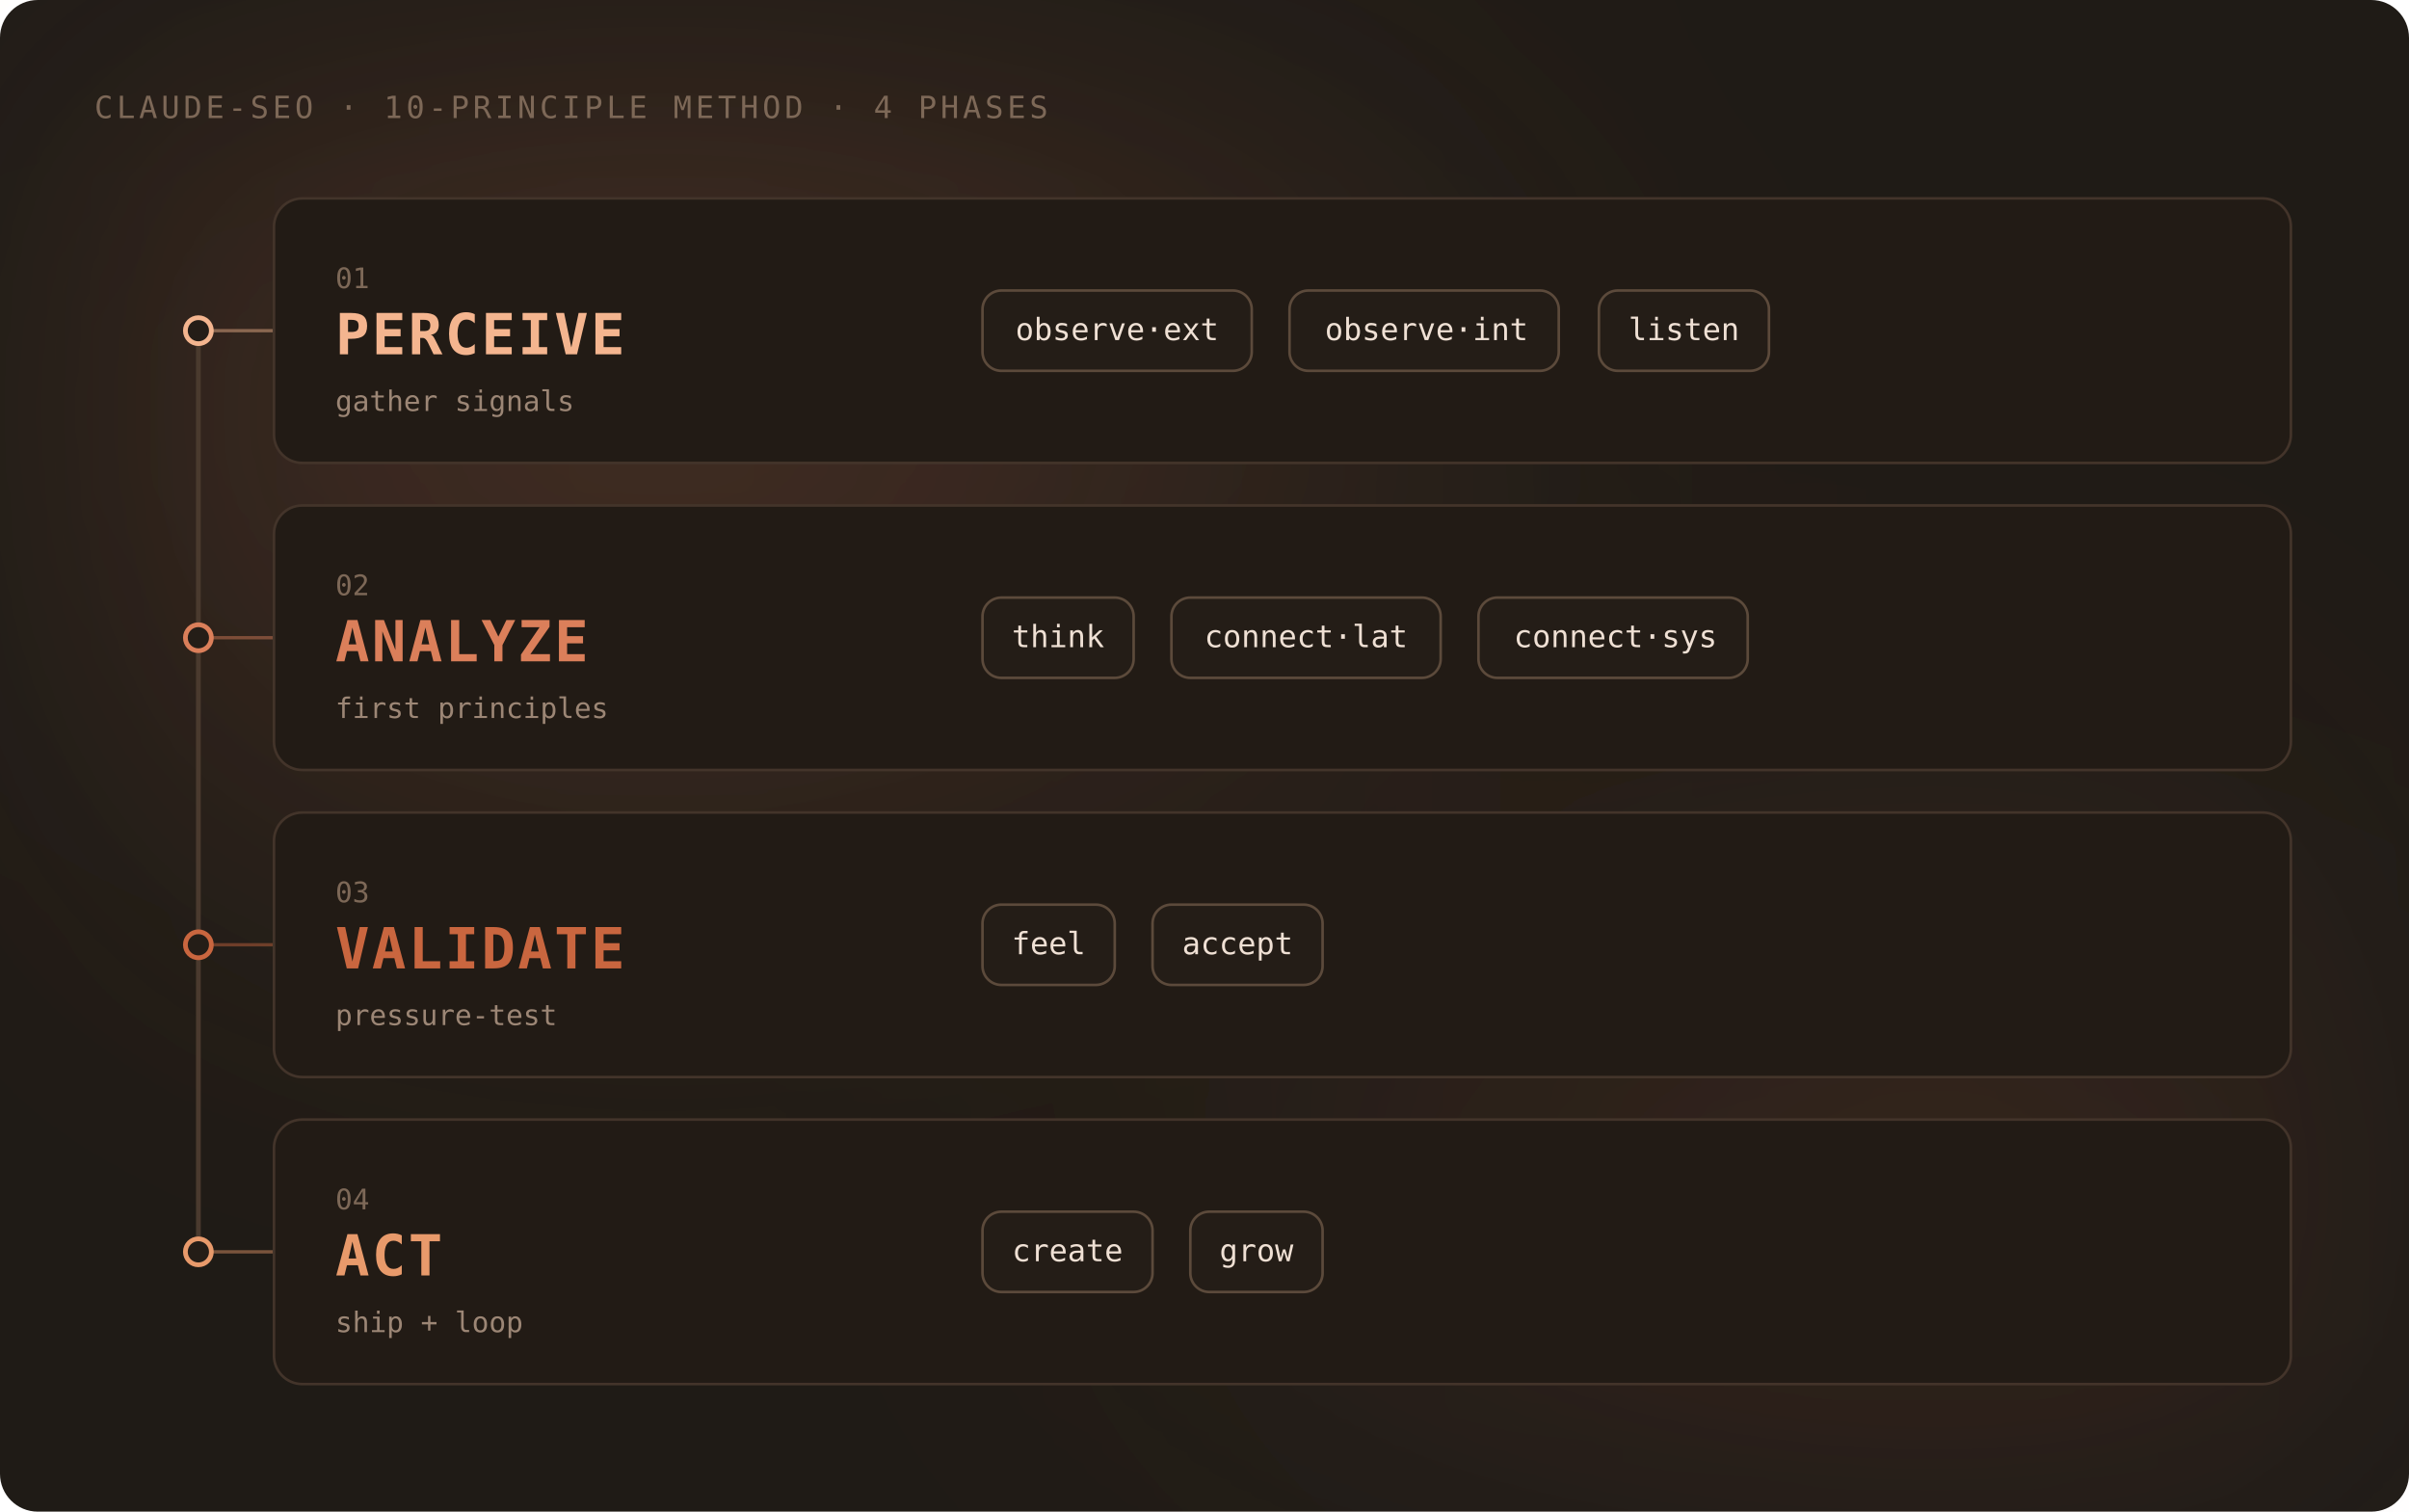
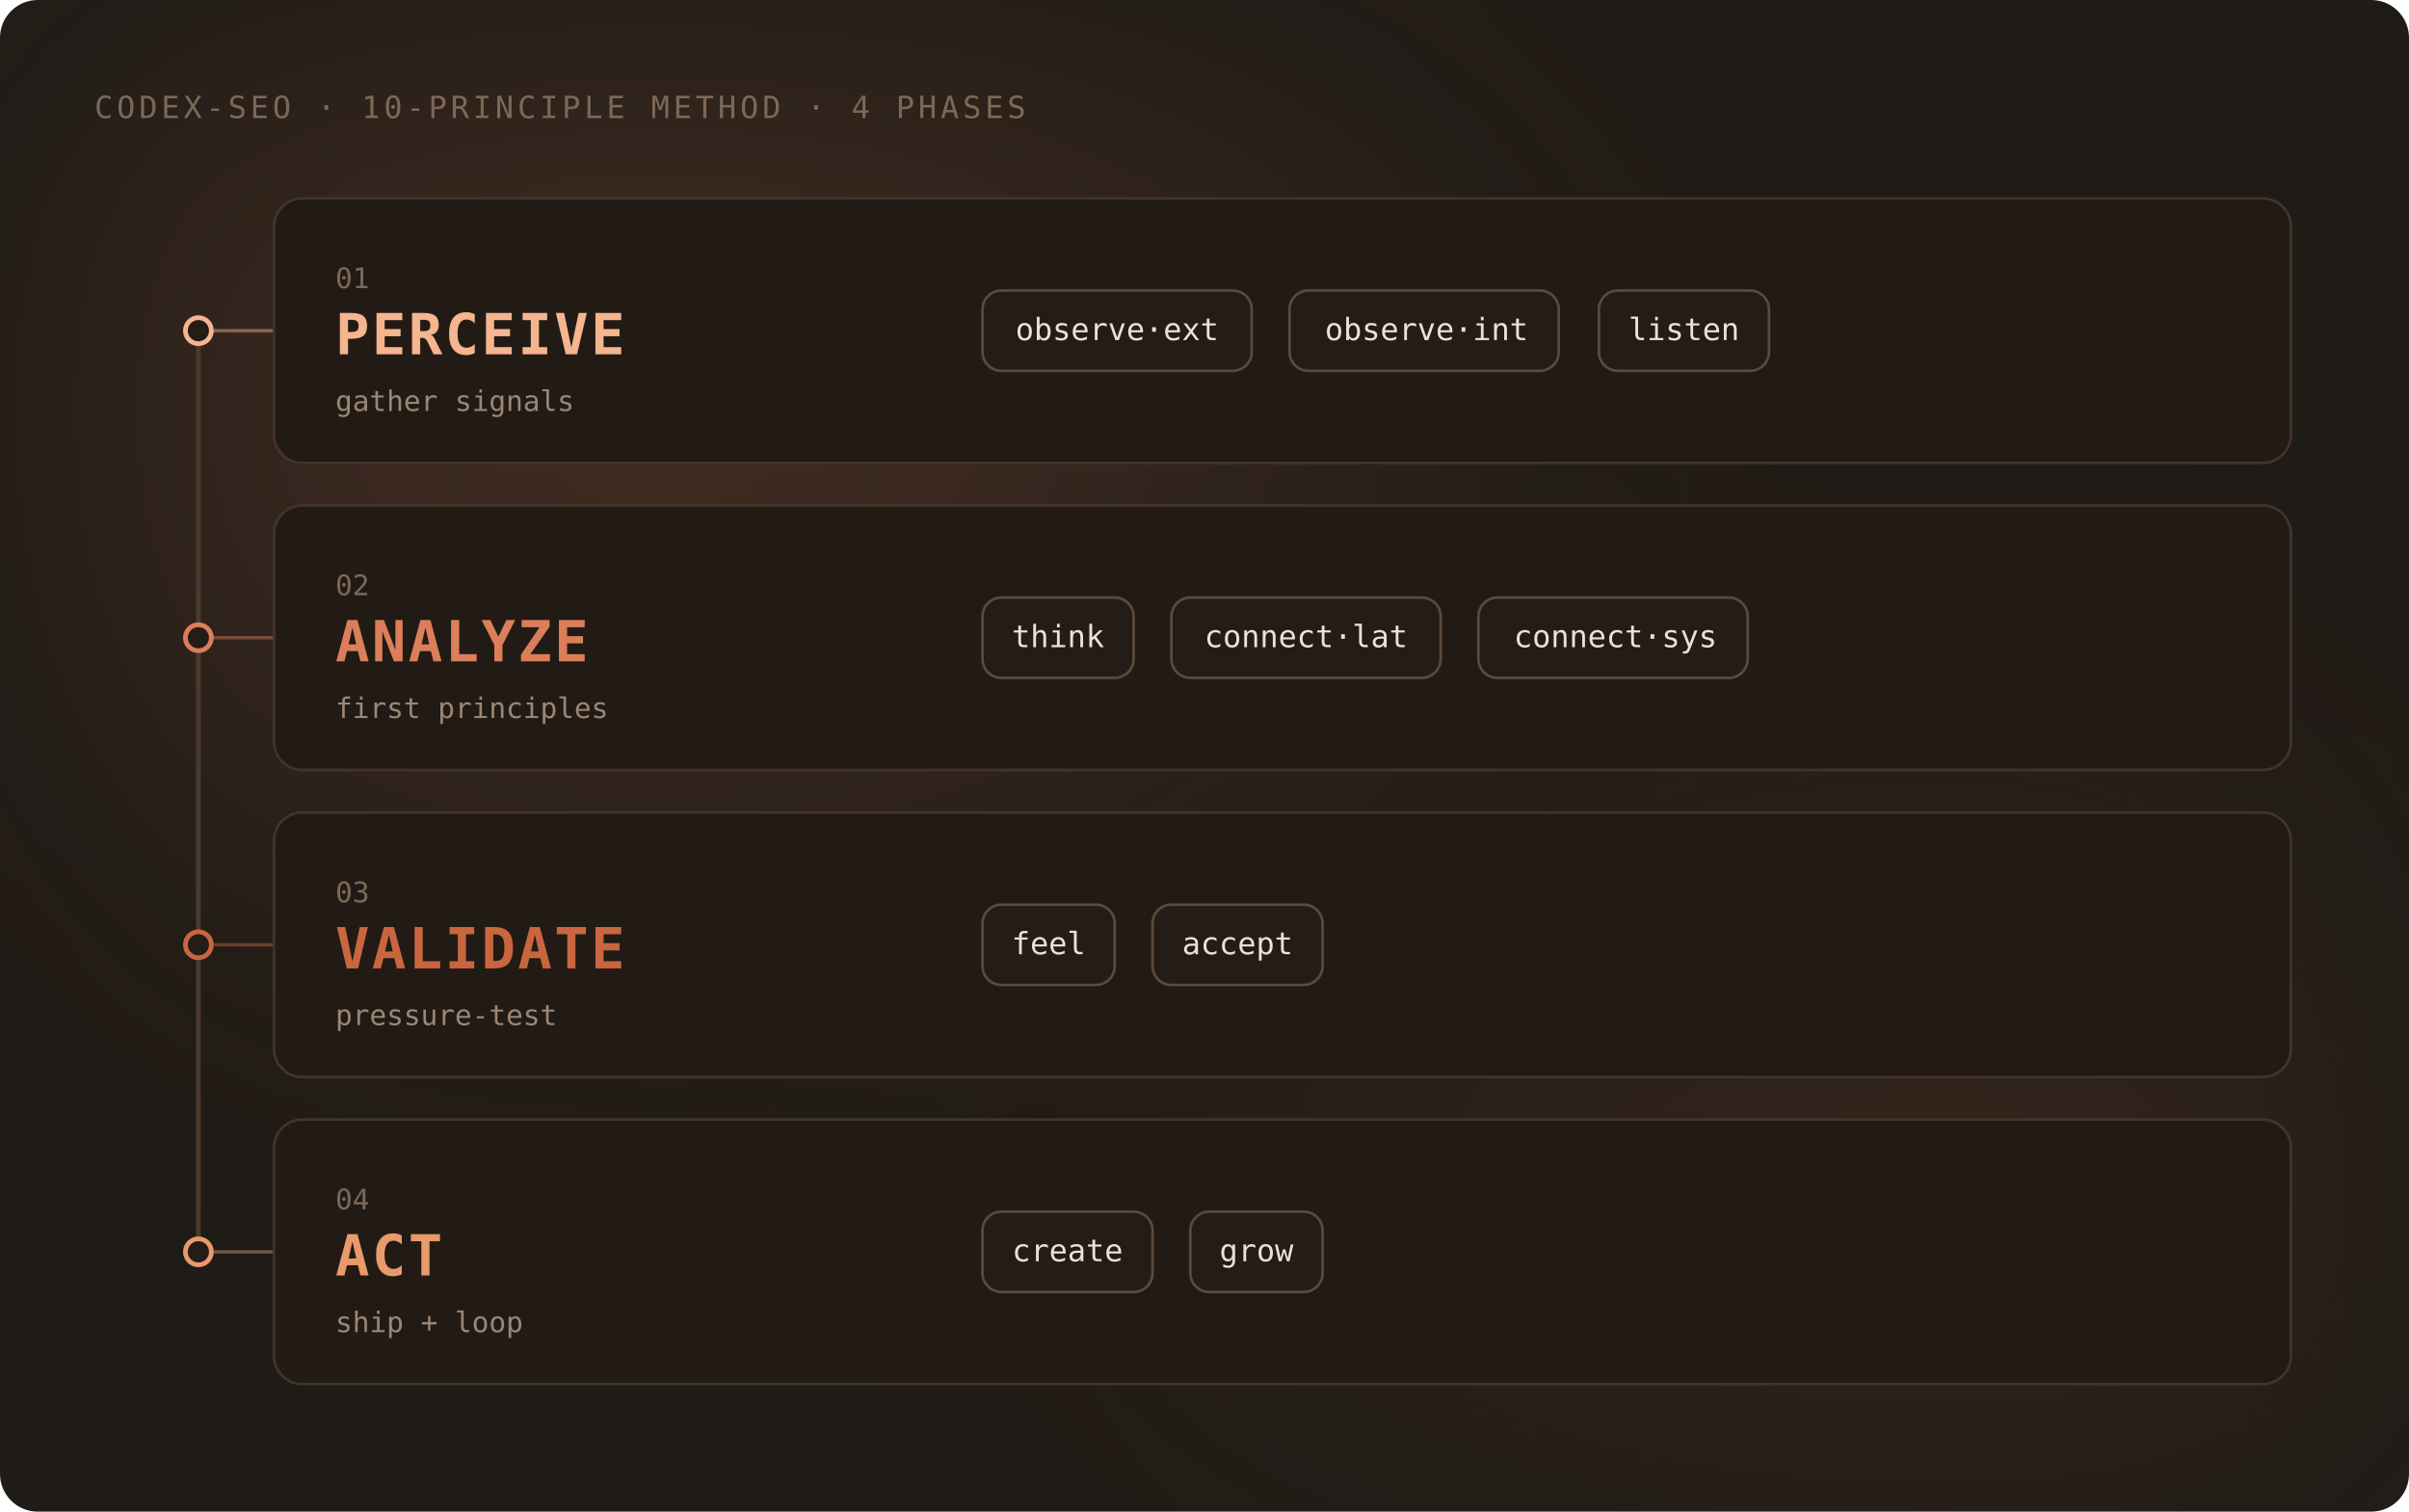
- <svg xmlns="http://www.w3.org/2000/svg" viewBox="0 0 1020 640" width="100%" preserveAspectRatio="xMidYMid meet" role="img" aria-label="Claude SEO 10-principle methodology: four phase panels (perceive, analyze, validate, act) that illuminate in sequence with their principles.">
+ <svg xmlns="http://www.w3.org/2000/svg" viewBox="0 0 1020 640" width="100%" preserveAspectRatio="xMidYMid meet" role="img" aria-label="Codex SEO 10-principle methodology: four phase panels (perceive, analyze, validate, act) that illuminate in sequence with their principles.">
  <defs>
    <filter id="glow" x="-70%" y="-70%" width="240%" height="240%">
      <feGaussianBlur stdDeviation="3.2" />
    </filter>
    <filter id="aurora" x="-50%" y="-50%" width="200%" height="200%">
      <feGaussianBlur stdDeviation="80" />
    </filter>
    <radialGradient id="auWarm" cx="50%" cy="50%" r="50%">
      <stop offset="0%" stop-color="#D97757" stop-opacity="0.26" />
      <stop offset="100%" stop-color="#D97757" stop-opacity="0" />
    </radialGradient>
    <radialGradient id="auEmber" cx="50%" cy="50%" r="50%">
      <stop offset="0%" stop-color="#B85C3C" stop-opacity="0.20" />
      <stop offset="100%" stop-color="#B85C3C" stop-opacity="0" />
    </radialGradient>
  </defs>
  <rect width="1020" height="640" rx="16" fill="#1F1B16" />
  <g filter="url(#aurora)" opacity="0.9">
    <ellipse cx="280" cy="170" rx="420" ry="280" fill="url(#auWarm)">
      <animateTransform attributeName="transform" type="translate" values="0 0;44 22;0 0" dur="26s" repeatCount="indefinite" />
    </ellipse>
    <ellipse cx="820" cy="520" rx="400" ry="260" fill="url(#auEmber)">
      <animateTransform attributeName="transform" type="translate" values="0 0;-38 -18;0 0" dur="31s" repeatCount="indefinite" />
    </ellipse>
  </g>
-   <text x="40" y="50" font-family="'JetBrains Mono','Cascadia Mono','Menlo',monospace" font-size="13" fill="#7d6857" letter-spacing="1.6">CLAUDE-SEO · 10-PRINCIPLE METHOD · 4 PHASES</text>
+   <text x="40" y="50" font-family="'JetBrains Mono','Cascadia Mono','Menlo',monospace" font-size="13" fill="#7d6857" letter-spacing="1.6">CODEX-SEO · 10-PRINCIPLE METHOD · 4 PHASES</text>
  <line x1="84" y1="140" x2="84" y2="530" stroke="#4a3a2e" stroke-width="2" />
  <circle cx="84" cy="140" r="5.5" fill="#241d17" stroke="#F4B58F" stroke-width="2" />
  <circle cx="84" cy="140" r="5.5" fill="#F4B58F" filter="url(#glow)" opacity="0">
    <animate attributeName="opacity" dur="8.0s" repeatCount="indefinite" keyTimes="0;0.030;0.060;0.160;0.200;1" values="0;0;1;1;0;0" />
  </circle>
  <line x1="90" y1="140" x2="116" y2="140" stroke="#F4B58F" stroke-width="1.4" opacity="0.45" />
  <circle cx="84" cy="270" r="5.5" fill="#241d17" stroke="#DB7F5A" stroke-width="2" />
  <circle cx="84" cy="270" r="5.5" fill="#DB7F5A" filter="url(#glow)" opacity="0">
    <animate attributeName="opacity" dur="8.0s" repeatCount="indefinite" keyTimes="0;0.250;0.280;0.380;0.420;1" values="0;0;1;1;0;0" />
  </circle>
  <line x1="90" y1="270" x2="116" y2="270" stroke="#DB7F5A" stroke-width="1.4" opacity="0.45" />
  <circle cx="84" cy="400" r="5.5" fill="#241d17" stroke="#C9663F" stroke-width="2" />
  <circle cx="84" cy="400" r="5.5" fill="#C9663F" filter="url(#glow)" opacity="0">
    <animate attributeName="opacity" dur="8.0s" repeatCount="indefinite" keyTimes="0;0.470;0.500;0.600;0.640;1" values="0;0;1;1;0;0" />
  </circle>
  <line x1="90" y1="400" x2="116" y2="400" stroke="#C9663F" stroke-width="1.4" opacity="0.45" />
  <circle cx="84" cy="530" r="5.5" fill="#241d17" stroke="#E89A6B" stroke-width="2" />
  <circle cx="84" cy="530" r="5.5" fill="#E89A6B" filter="url(#glow)" opacity="0">
    <animate attributeName="opacity" dur="8.0s" repeatCount="indefinite" keyTimes="0;0.690;0.720;0.820;0.860;1" values="0;0;1;1;0;0" />
  </circle>
  <line x1="90" y1="530" x2="116" y2="530" stroke="#E89A6B" stroke-width="1.4" opacity="0.45" />
  <rect x="116" y="84" width="854" height="112" rx="12" fill="#221b15" stroke="#43342a" stroke-width="1.1" />
  <rect x="116" y="84" width="854" height="112" rx="12" fill="#F4B58F" opacity="0">
    <animate attributeName="opacity" dur="8.0s" repeatCount="indefinite" keyTimes="0;0.030;0.060;0.160;0.200;1" values="0;0;0.11;0.11;0;0" />
  </rect>
  <rect x="116" y="84" width="854" height="112" rx="12" fill="none" stroke="#F4B58F" stroke-width="2.2" filter="url(#glow)" opacity="0">
    <animate attributeName="opacity" dur="8.0s" repeatCount="indefinite" keyTimes="0;0.030;0.060;0.160;0.200;1" values="0;0;0.9;0.9;0;0" />
  </rect>
  <text x="142" y="122" font-family="'JetBrains Mono','Cascadia Mono','Menlo',monospace" font-size="12" fill="#7d6857">01</text>
  <text x="142" y="150" font-family="'JetBrains Mono','Cascadia Mono','Menlo',monospace" font-size="24" font-weight="700" fill="#F4B58F" letter-spacing="1">PERCEIVE</text>
  <text x="142" y="174" font-family="'JetBrains Mono','Cascadia Mono','Menlo',monospace" font-size="12" fill="#9c8675">gather signals</text>
  <g>
    <rect x="416" y="123" width="114" height="34" rx="8" fill="#241d17" stroke="#5c4a3b" stroke-width="1.1" />
    <rect x="416" y="123" width="114" height="34" rx="8" fill="none" stroke="#F4B58F" stroke-width="2" filter="url(#glow)" opacity="0">
      <animate attributeName="opacity" dur="8.0s" repeatCount="indefinite" keyTimes="0;0.048;0.078;0.148;0.188;1" values="0;0;0.95;0.95;0;0" />
    </rect>
    <text x="473" y="144" text-anchor="middle" font-family="'JetBrains Mono','Cascadia Mono','Menlo',monospace" font-size="13" fill="#EFE0D4">observe·ext</text>
  </g>
  <g>
    <rect x="546" y="123" width="114" height="34" rx="8" fill="#241d17" stroke="#5c4a3b" stroke-width="1.1" />
    <rect x="546" y="123" width="114" height="34" rx="8" fill="none" stroke="#F4B58F" stroke-width="2" filter="url(#glow)" opacity="0">
      <animate attributeName="opacity" dur="8.0s" repeatCount="indefinite" keyTimes="0;0.066;0.096;0.166;0.206;1" values="0;0;0.95;0.95;0;0" />
    </rect>
    <text x="604" y="144" text-anchor="middle" font-family="'JetBrains Mono','Cascadia Mono','Menlo',monospace" font-size="13" fill="#EFE0D4">observe·int</text>
  </g>
  <g>
    <rect x="677" y="123" width="72" height="34" rx="8" fill="#241d17" stroke="#5c4a3b" stroke-width="1.1" />
    <rect x="677" y="123" width="72" height="34" rx="8" fill="none" stroke="#F4B58F" stroke-width="2" filter="url(#glow)" opacity="0">
      <animate attributeName="opacity" dur="8.0s" repeatCount="indefinite" keyTimes="0;0.084;0.114;0.184;0.224;1" values="0;0;0.95;0.95;0;0" />
    </rect>
    <text x="713" y="144" text-anchor="middle" font-family="'JetBrains Mono','Cascadia Mono','Menlo',monospace" font-size="13" fill="#EFE0D4">listen</text>
  </g>
  <rect x="116" y="214" width="854" height="112" rx="12" fill="#221b15" stroke="#43342a" stroke-width="1.1" />
  <rect x="116" y="214" width="854" height="112" rx="12" fill="#DB7F5A" opacity="0">
    <animate attributeName="opacity" dur="8.0s" repeatCount="indefinite" keyTimes="0;0.250;0.280;0.380;0.420;1" values="0;0;0.11;0.11;0;0" />
  </rect>
  <rect x="116" y="214" width="854" height="112" rx="12" fill="none" stroke="#DB7F5A" stroke-width="2.2" filter="url(#glow)" opacity="0">
    <animate attributeName="opacity" dur="8.0s" repeatCount="indefinite" keyTimes="0;0.250;0.280;0.380;0.420;1" values="0;0;0.9;0.9;0;0" />
  </rect>
  <text x="142" y="252" font-family="'JetBrains Mono','Cascadia Mono','Menlo',monospace" font-size="12" fill="#7d6857">02</text>
  <text x="142" y="280" font-family="'JetBrains Mono','Cascadia Mono','Menlo',monospace" font-size="24" font-weight="700" fill="#DB7F5A" letter-spacing="1">ANALYZE</text>
  <text x="142" y="304" font-family="'JetBrains Mono','Cascadia Mono','Menlo',monospace" font-size="12" fill="#9c8675">first principles</text>
  <g>
    <rect x="416" y="253" width="64" height="34" rx="8" fill="#241d17" stroke="#5c4a3b" stroke-width="1.1" />
    <rect x="416" y="253" width="64" height="34" rx="8" fill="none" stroke="#DB7F5A" stroke-width="2" filter="url(#glow)" opacity="0">
      <animate attributeName="opacity" dur="8.0s" repeatCount="indefinite" keyTimes="0;0.268;0.298;0.368;0.408;1" values="0;0;0.95;0.95;0;0" />
    </rect>
    <text x="448" y="274" text-anchor="middle" font-family="'JetBrains Mono','Cascadia Mono','Menlo',monospace" font-size="13" fill="#EFE0D4">think</text>
  </g>
  <g>
    <rect x="496" y="253" width="114" height="34" rx="8" fill="#241d17" stroke="#5c4a3b" stroke-width="1.1" />
    <rect x="496" y="253" width="114" height="34" rx="8" fill="none" stroke="#DB7F5A" stroke-width="2" filter="url(#glow)" opacity="0">
      <animate attributeName="opacity" dur="8.0s" repeatCount="indefinite" keyTimes="0;0.286;0.316;0.386;0.426;1" values="0;0;0.95;0.95;0;0" />
    </rect>
    <text x="553" y="274" text-anchor="middle" font-family="'JetBrains Mono','Cascadia Mono','Menlo',monospace" font-size="13" fill="#EFE0D4">connect·lat</text>
  </g>
  <g>
    <rect x="626" y="253" width="114" height="34" rx="8" fill="#241d17" stroke="#5c4a3b" stroke-width="1.1" />
    <rect x="626" y="253" width="114" height="34" rx="8" fill="none" stroke="#DB7F5A" stroke-width="2" filter="url(#glow)" opacity="0">
      <animate attributeName="opacity" dur="8.0s" repeatCount="indefinite" keyTimes="0;0.304;0.334;0.404;0.444;1" values="0;0;0.95;0.95;0;0" />
    </rect>
    <text x="684" y="274" text-anchor="middle" font-family="'JetBrains Mono','Cascadia Mono','Menlo',monospace" font-size="13" fill="#EFE0D4">connect·sys</text>
  </g>
  <rect x="116" y="344" width="854" height="112" rx="12" fill="#221b15" stroke="#43342a" stroke-width="1.1" />
  <rect x="116" y="344" width="854" height="112" rx="12" fill="#C9663F" opacity="0">
    <animate attributeName="opacity" dur="8.0s" repeatCount="indefinite" keyTimes="0;0.470;0.500;0.600;0.640;1" values="0;0;0.11;0.11;0;0" />
  </rect>
  <rect x="116" y="344" width="854" height="112" rx="12" fill="none" stroke="#C9663F" stroke-width="2.2" filter="url(#glow)" opacity="0">
    <animate attributeName="opacity" dur="8.0s" repeatCount="indefinite" keyTimes="0;0.470;0.500;0.600;0.640;1" values="0;0;0.9;0.9;0;0" />
  </rect>
  <text x="142" y="382" font-family="'JetBrains Mono','Cascadia Mono','Menlo',monospace" font-size="12" fill="#7d6857">03</text>
  <text x="142" y="410" font-family="'JetBrains Mono','Cascadia Mono','Menlo',monospace" font-size="24" font-weight="700" fill="#C9663F" letter-spacing="1">VALIDATE</text>
  <text x="142" y="434" font-family="'JetBrains Mono','Cascadia Mono','Menlo',monospace" font-size="12" fill="#9c8675">pressure-test</text>
  <g>
    <rect x="416" y="383" width="56" height="34" rx="8" fill="#241d17" stroke="#5c4a3b" stroke-width="1.1" />
    <rect x="416" y="383" width="56" height="34" rx="8" fill="none" stroke="#C9663F" stroke-width="2" filter="url(#glow)" opacity="0">
      <animate attributeName="opacity" dur="8.0s" repeatCount="indefinite" keyTimes="0;0.488;0.518;0.588;0.628;1" values="0;0;0.95;0.95;0;0" />
    </rect>
    <text x="444" y="404" text-anchor="middle" font-family="'JetBrains Mono','Cascadia Mono','Menlo',monospace" font-size="13" fill="#EFE0D4">feel</text>
  </g>
  <g>
    <rect x="488" y="383" width="72" height="34" rx="8" fill="#241d17" stroke="#5c4a3b" stroke-width="1.1" />
    <rect x="488" y="383" width="72" height="34" rx="8" fill="none" stroke="#C9663F" stroke-width="2" filter="url(#glow)" opacity="0">
      <animate attributeName="opacity" dur="8.0s" repeatCount="indefinite" keyTimes="0;0.506;0.536;0.606;0.646;1" values="0;0;0.95;0.95;0;0" />
    </rect>
    <text x="524" y="404" text-anchor="middle" font-family="'JetBrains Mono','Cascadia Mono','Menlo',monospace" font-size="13" fill="#EFE0D4">accept</text>
  </g>
  <rect x="116" y="474" width="854" height="112" rx="12" fill="#221b15" stroke="#43342a" stroke-width="1.1" />
  <rect x="116" y="474" width="854" height="112" rx="12" fill="#E89A6B" opacity="0">
    <animate attributeName="opacity" dur="8.0s" repeatCount="indefinite" keyTimes="0;0.690;0.720;0.820;0.860;1" values="0;0;0.11;0.11;0;0" />
  </rect>
  <rect x="116" y="474" width="854" height="112" rx="12" fill="none" stroke="#E89A6B" stroke-width="2.2" filter="url(#glow)" opacity="0">
    <animate attributeName="opacity" dur="8.0s" repeatCount="indefinite" keyTimes="0;0.690;0.720;0.820;0.860;1" values="0;0;0.9;0.9;0;0" />
  </rect>
  <text x="142" y="512" font-family="'JetBrains Mono','Cascadia Mono','Menlo',monospace" font-size="12" fill="#7d6857">04</text>
  <text x="142" y="540" font-family="'JetBrains Mono','Cascadia Mono','Menlo',monospace" font-size="24" font-weight="700" fill="#E89A6B" letter-spacing="1">ACT</text>
  <text x="142" y="564" font-family="'JetBrains Mono','Cascadia Mono','Menlo',monospace" font-size="12" fill="#9c8675">ship + loop</text>
  <g>
    <rect x="416" y="513" width="72" height="34" rx="8" fill="#241d17" stroke="#5c4a3b" stroke-width="1.1" />
    <rect x="416" y="513" width="72" height="34" rx="8" fill="none" stroke="#E89A6B" stroke-width="2" filter="url(#glow)" opacity="0">
      <animate attributeName="opacity" dur="8.0s" repeatCount="indefinite" keyTimes="0;0.708;0.738;0.808;0.848;1" values="0;0;0.95;0.95;0;0" />
    </rect>
    <text x="452" y="534" text-anchor="middle" font-family="'JetBrains Mono','Cascadia Mono','Menlo',monospace" font-size="13" fill="#EFE0D4">create</text>
  </g>
  <g>
    <rect x="504" y="513" width="56" height="34" rx="8" fill="#241d17" stroke="#5c4a3b" stroke-width="1.1" />
    <rect x="504" y="513" width="56" height="34" rx="8" fill="none" stroke="#E89A6B" stroke-width="2" filter="url(#glow)" opacity="0">
      <animate attributeName="opacity" dur="8.0s" repeatCount="indefinite" keyTimes="0;0.726;0.756;0.826;0.866;1" values="0;0;0.95;0.95;0;0" />
    </rect>
    <text x="532" y="534" text-anchor="middle" font-family="'JetBrains Mono','Cascadia Mono','Menlo',monospace" font-size="13" fill="#EFE0D4">grow</text>
  </g>
</svg>
